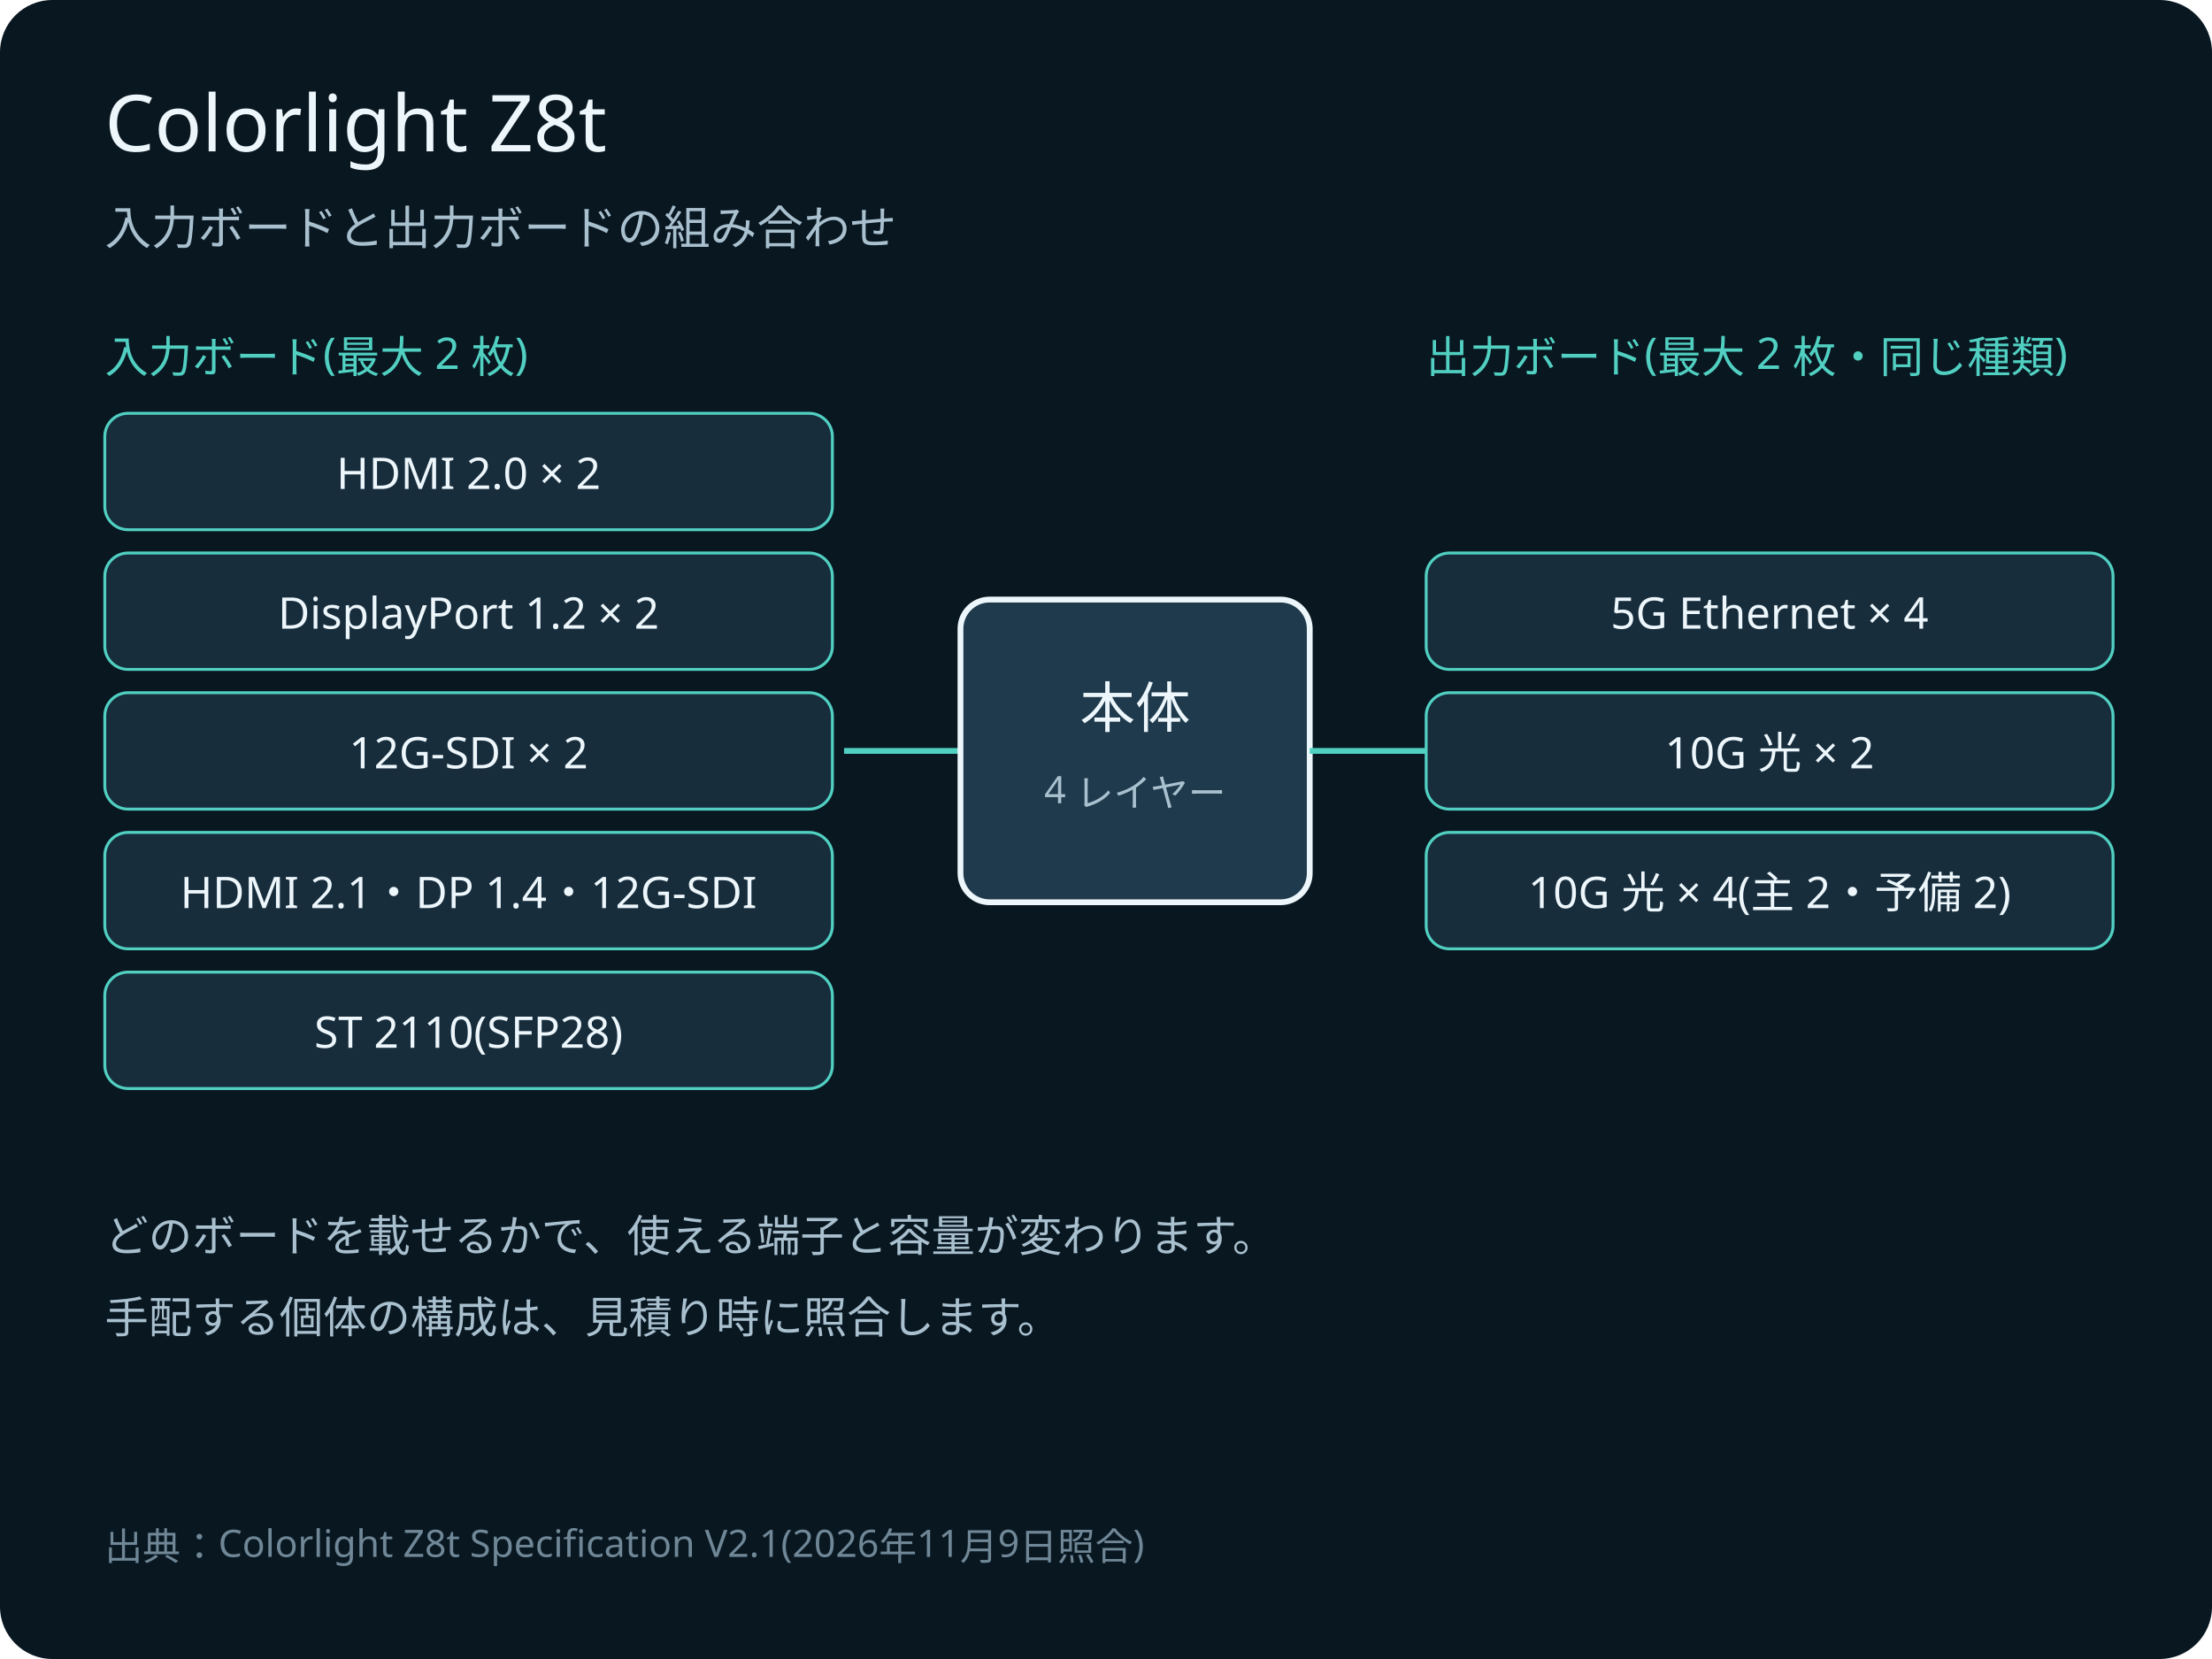
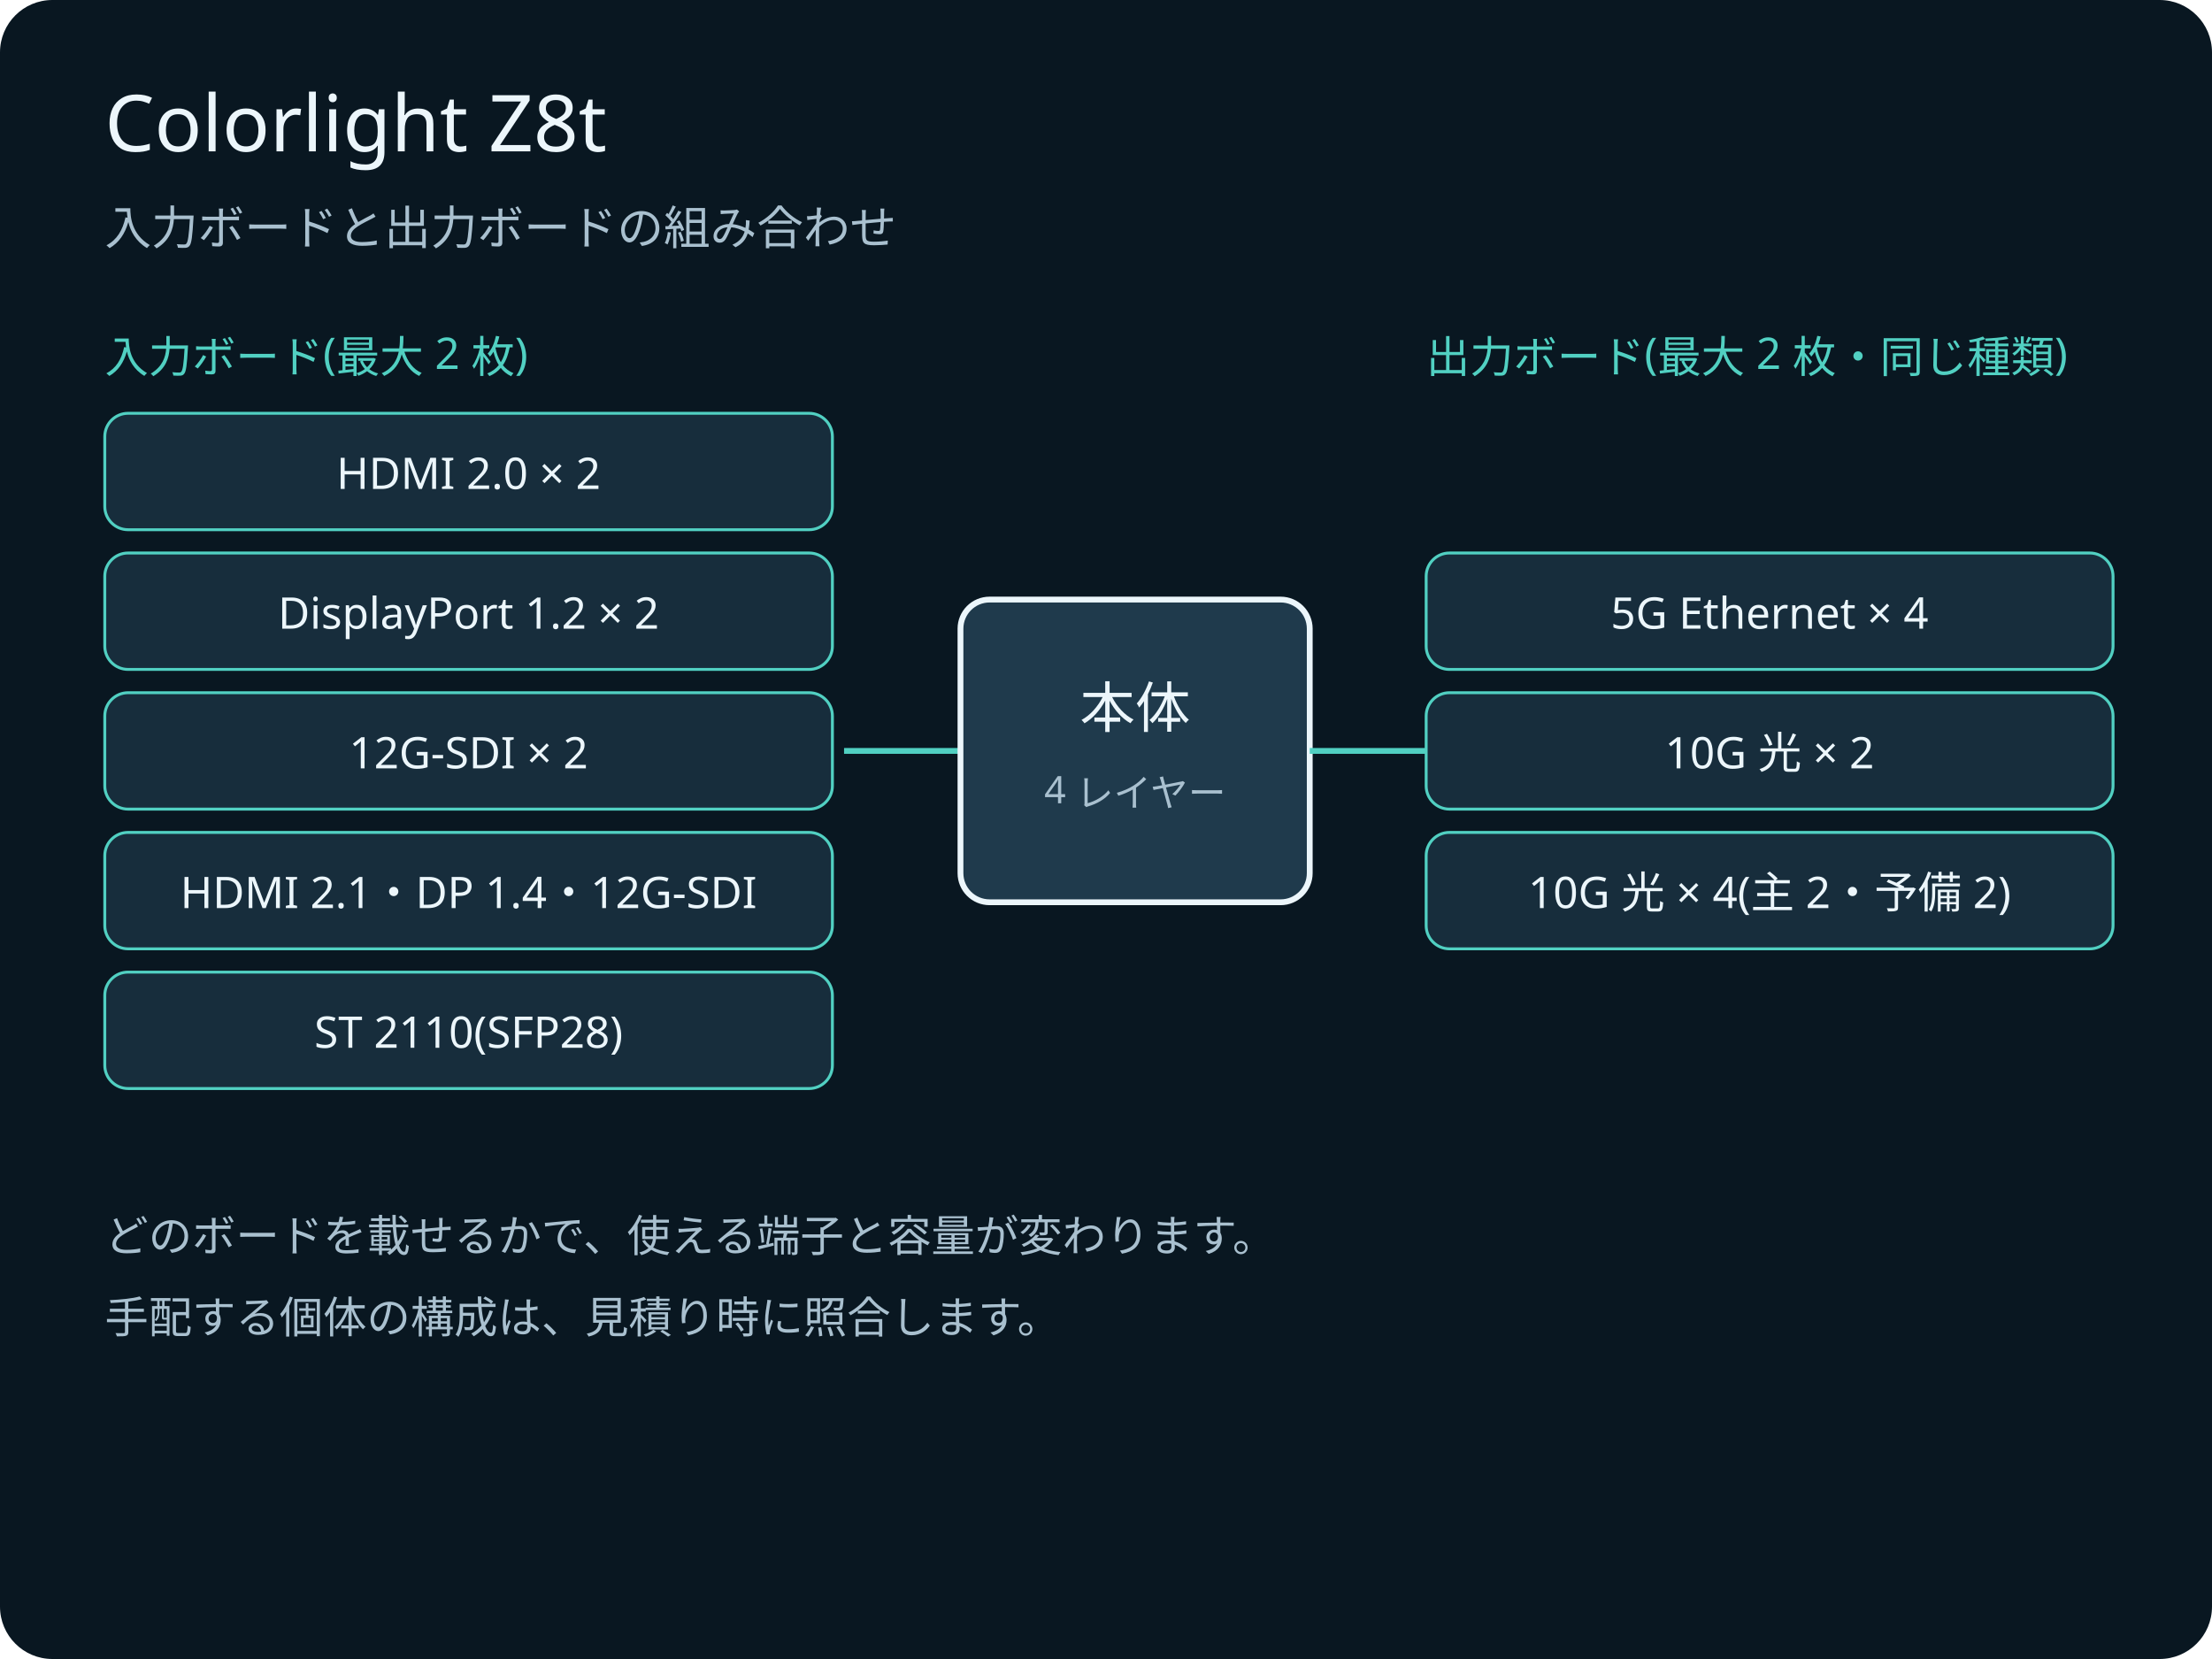
<svg xmlns="http://www.w3.org/2000/svg" width="760" height="570" viewBox="0 0 760 570">
  <rect width="760" height="570" rx="18" fill="#091721" />
  <g font-family="sans-serif" fill="#ecf6fb">
    <text x="36" y="52" font-size="27">Colorlight Z8t</text>
    <text x="36" y="84" font-size="16" fill="#a9c0cf">入力ボードと出力ボードの組み合わせ</text>
    <text x="36" y="128" font-size="15" fill="#51d0c2">入力ボード(最大 2 枚)</text>
    <g font-size="15">
      <rect x="36" y="142" width="250" height="40" rx="8" fill="#172d3c" stroke="#51d0c2" />
      <text x="161" y="168" text-anchor="middle">HDMI 2.0 × 2</text>
      <rect x="36" y="190" width="250" height="40" rx="8" fill="#172d3c" stroke="#51d0c2" />
      <text x="161" y="216" text-anchor="middle">DisplayPort 1.2 × 2</text>
      <rect x="36" y="238" width="250" height="40" rx="8" fill="#172d3c" stroke="#51d0c2" />
      <text x="161" y="264" text-anchor="middle">12G-SDI × 2</text>
      <rect x="36" y="286" width="250" height="40" rx="8" fill="#172d3c" stroke="#51d0c2" />
      <text x="161" y="312" text-anchor="middle">HDMI 2.1・DP 1.4・12G-SDI</text>
      <rect x="36" y="334" width="250" height="40" rx="8" fill="#172d3c" stroke="#51d0c2" />
      <text x="161" y="360" text-anchor="middle">ST 2110(SFP28)</text>
    </g>
    <path d="M290 258H330" stroke="#51d0c2" stroke-width="2" />
    <rect x="330" y="206" width="120" height="104" rx="10" fill="#1f3a4c" stroke="#ecf6fb" stroke-width="2" />
    <text x="390" y="250" font-size="19" text-anchor="middle">本体</text>
    <text x="390" y="276" font-size="13" text-anchor="middle" fill="#a9c0cf">4 レイヤー</text>
    <path d="M450 258H490" stroke="#51d0c2" stroke-width="2" />
    <text x="490" y="128" font-size="15" fill="#51d0c2">出力ボード(最大 2 枚・同じ種類)</text>
    <g font-size="15">
      <rect x="490" y="190" width="236" height="40" rx="8" fill="#172d3c" stroke="#51d0c2" />
      <text x="608" y="216" text-anchor="middle">5G Ethernet × 4</text>
      <rect x="490" y="238" width="236" height="40" rx="8" fill="#172d3c" stroke="#51d0c2" />
      <text x="608" y="264" text-anchor="middle">10G 光 × 2</text>
      <rect x="490" y="286" width="236" height="40" rx="8" fill="#172d3c" stroke="#51d0c2" />
      <text x="608" y="312" text-anchor="middle">10G 光 × 4(主 2・予備 2)</text>
    </g>
    <text x="36" y="430" font-size="15" fill="#a9c0cf">どのボードを載せるかで、使える端子と容量が変わります。</text>
    <text x="36" y="458" font-size="15" fill="#a9c0cf">手配する個体の構成は、見積り時に照合します。</text>
-     <text x="36" y="536" font-size="13" fill="#6f8796">出典：Colorlight Z8t Specification V2.1(2026年11月9日照合)</text>
  </g>
</svg>
